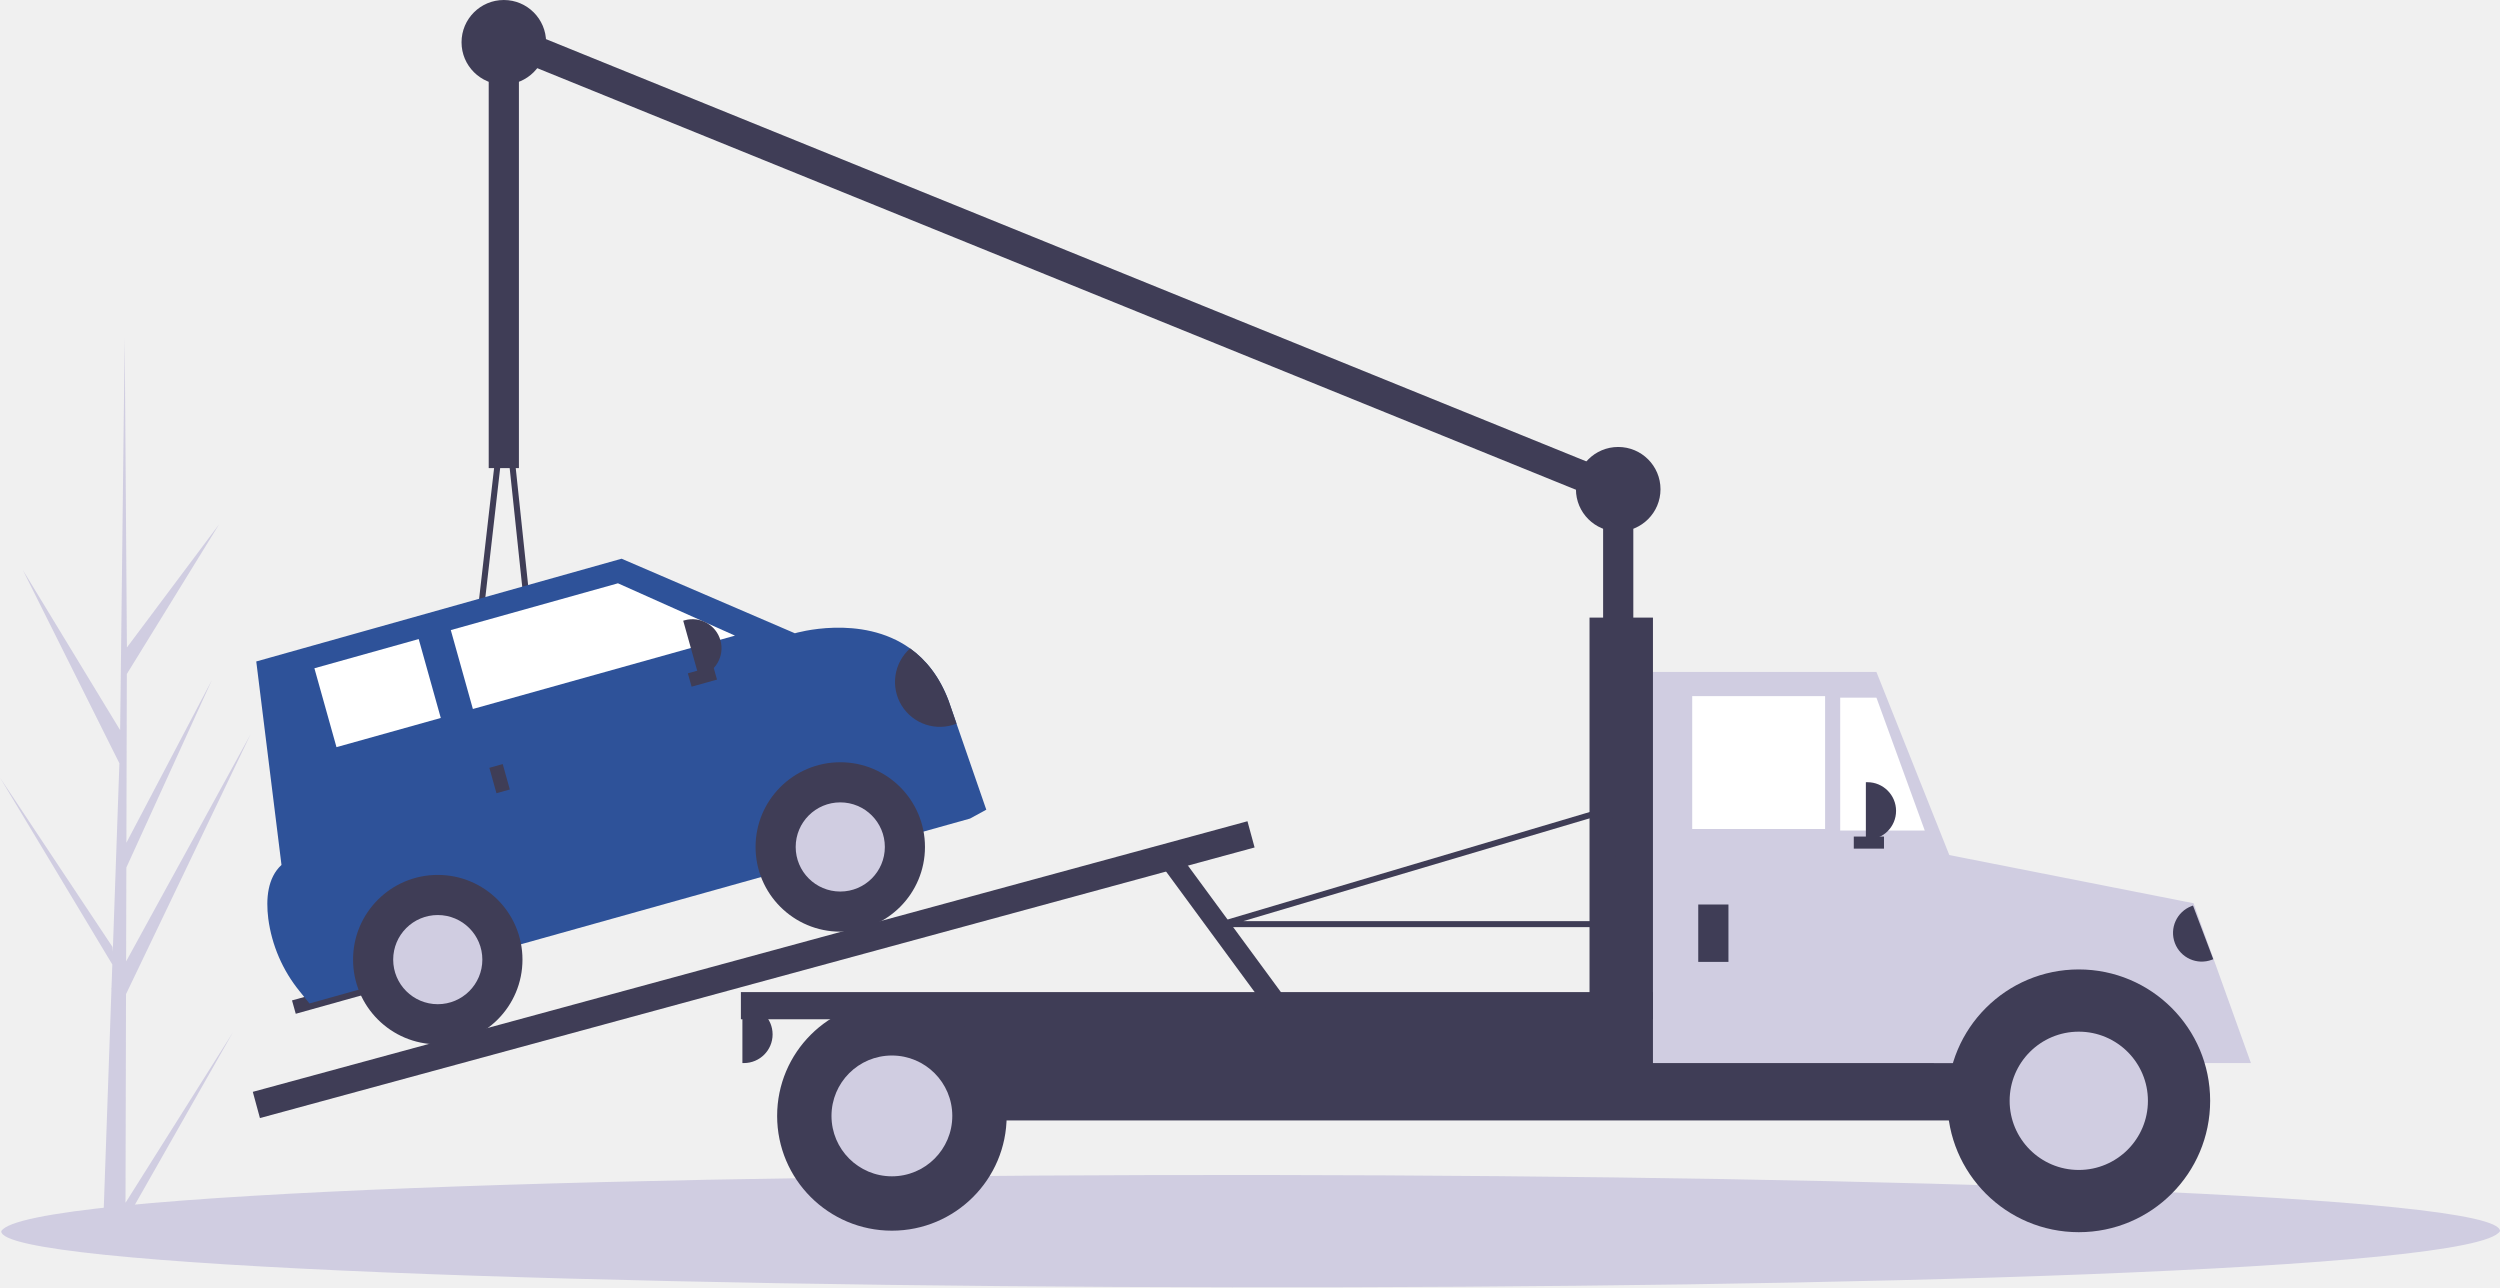
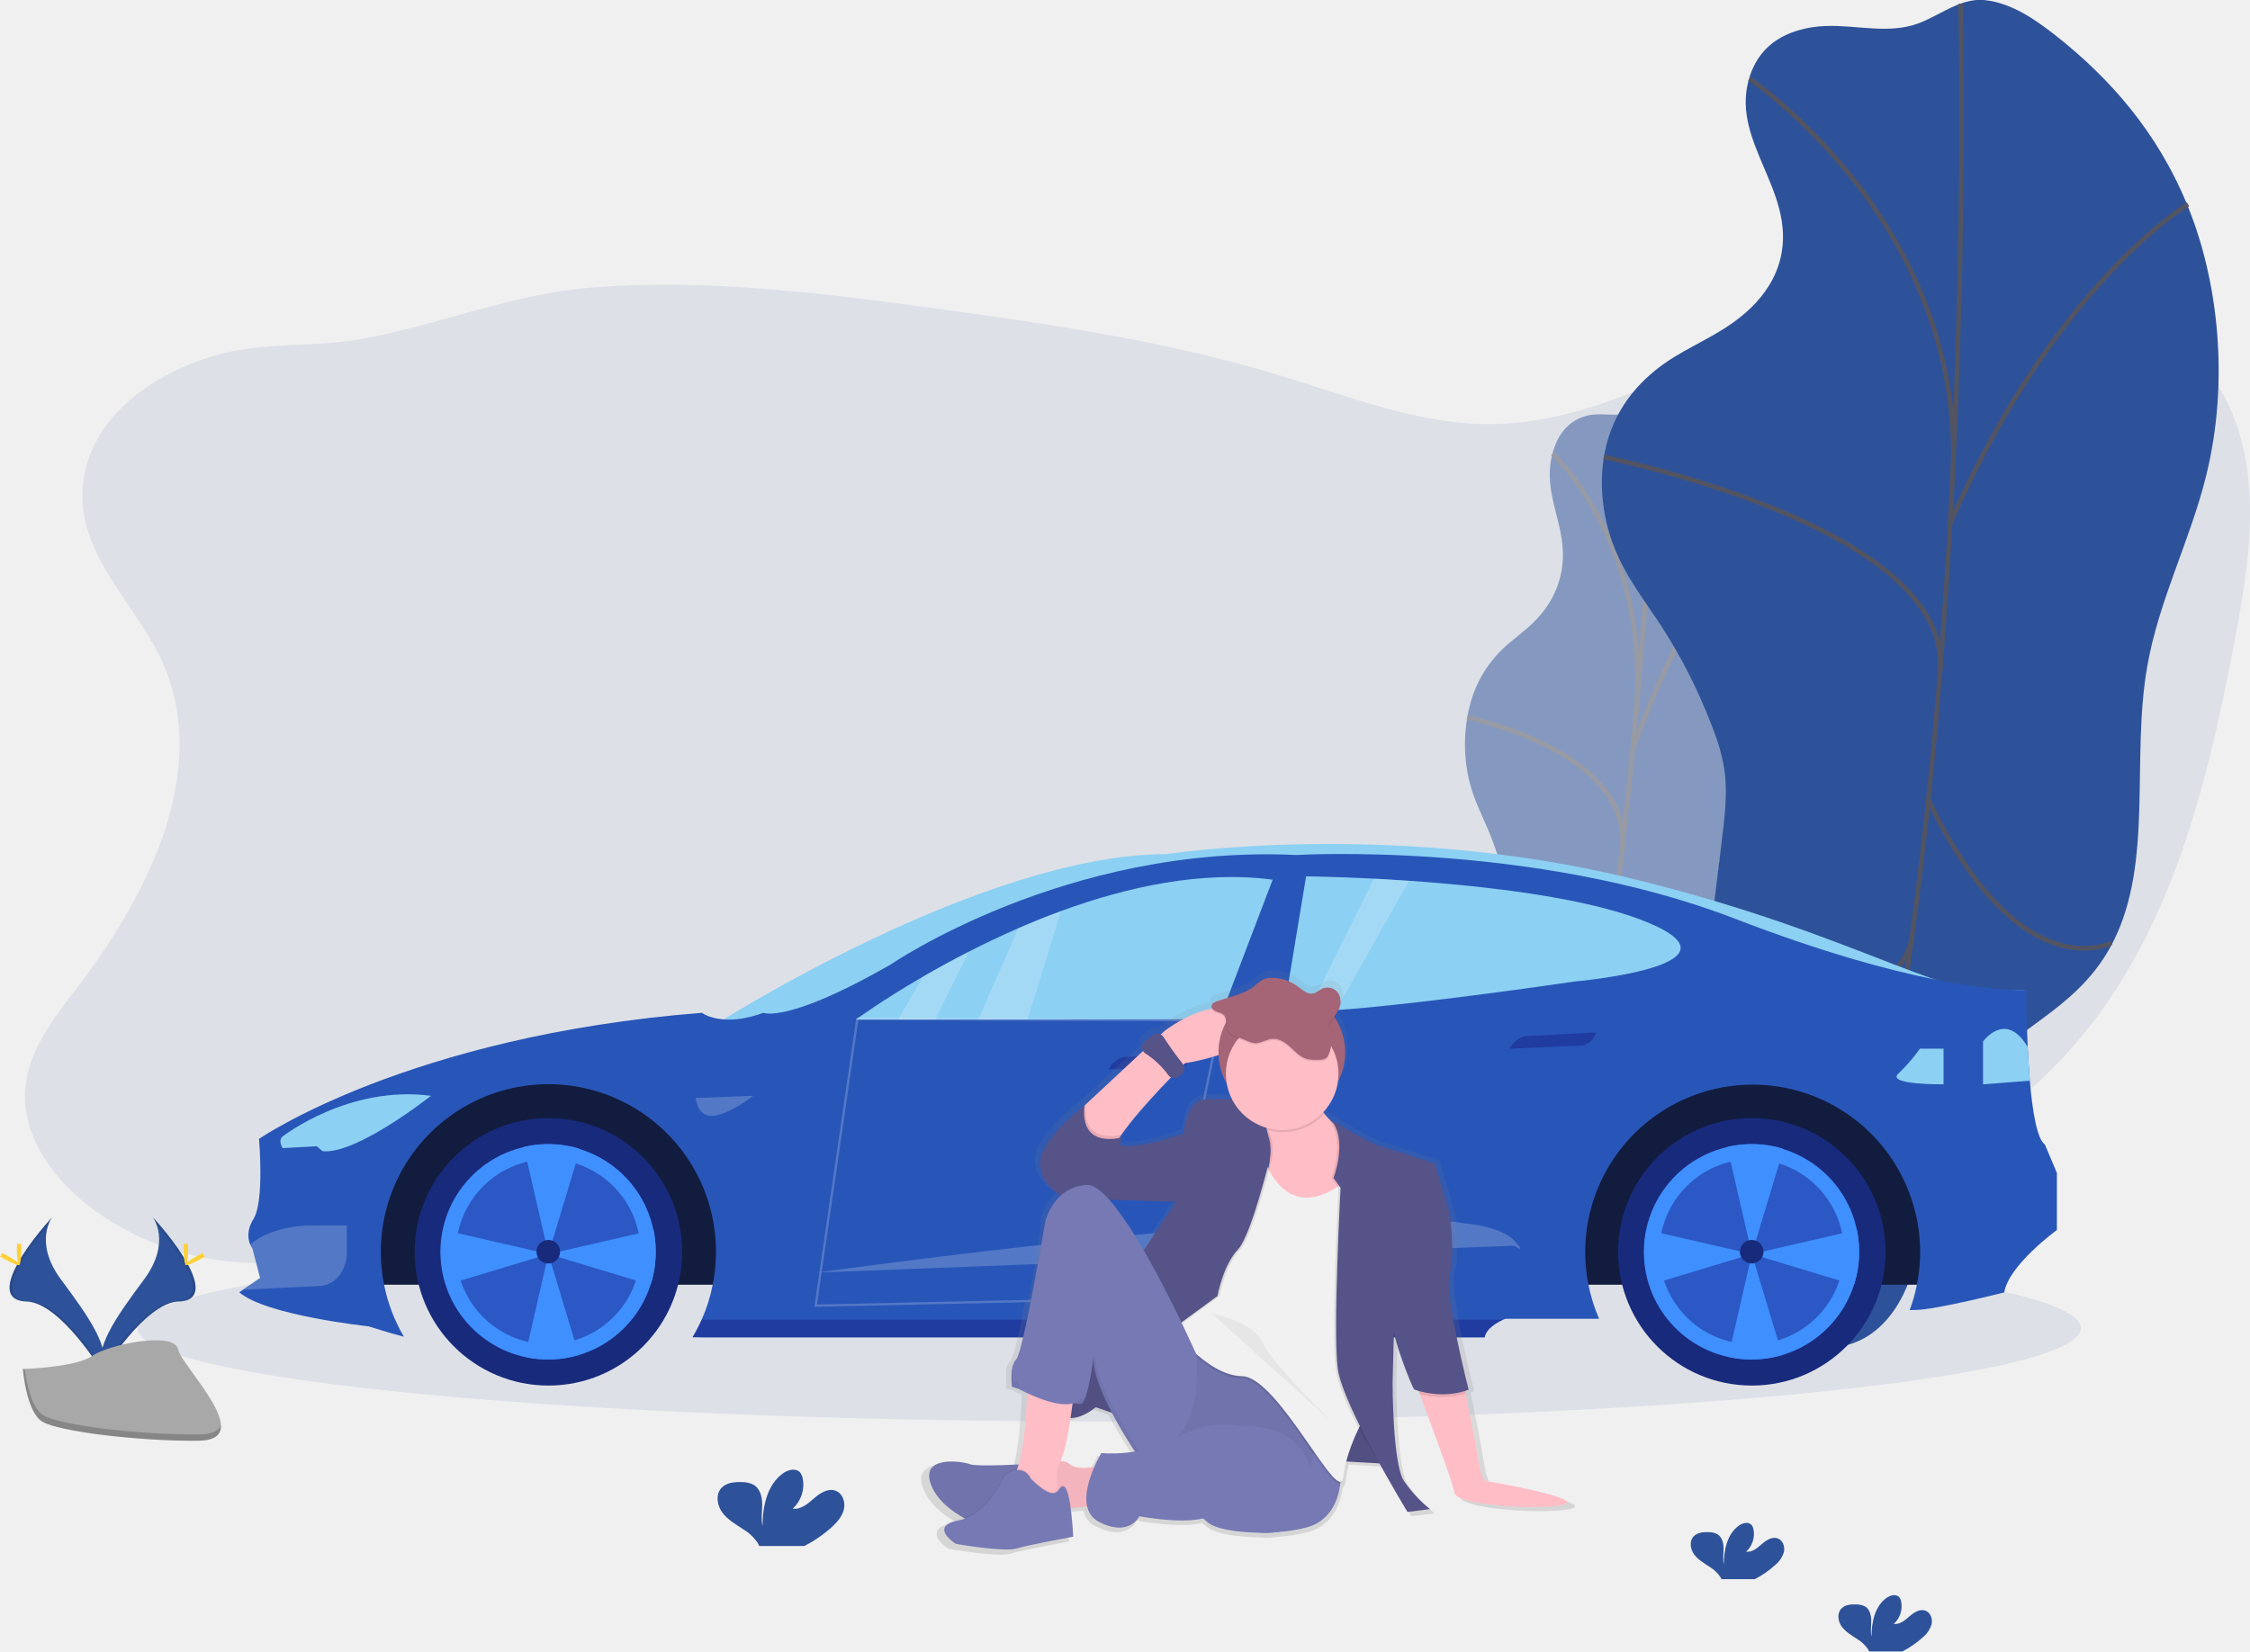
- <svg xmlns="http://www.w3.org/2000/svg" id="bf6b072d-b0c7-410f-9e86-e550d19ff3f5" data-name="Layer 1" width="1002.501" height="516.22" viewBox="0 0 1002.501 516.22">
-   <path d="M149.078,674.202l43.077-68.361-43.097,75.808-.023,7.789q-4.61-.054-9.126-.353l3.514-100.063-.046-.773.079-.148.335-9.455L98.75,503.723l45.087,67.843.135,2.003,2.654-75.601-38.72-77.518,39.023,64.234,1.815-156.701.008-.522.006.513.884,123.548,36.999-49.433L149.609,462.162l-.172,67.668,34.33-65.354-34.349,75.302-.095,37.627,49.868-90.996L149.284,590.532Z" transform="translate(-98.74955 -191.8899)" fill="#d0cde1" />
-   <rect x="642.851" y="193.767" width="12.11" height="85.984" fill="#3f3d56" />
-   <rect x="521.329" y="57.4" width="12.11" height="483.657" transform="translate(-46.96838 483.469) rotate(-67.90849)" fill="#3f3d56" />
-   <path d="M1101.249,685.583C1082.491,716.92,97.76,714.29,99.252,685.581,118.009,654.246,1102.741,656.876,1101.249,685.583Z" transform="translate(-98.74955 -191.8899)" fill="#d0cde1" />
-   <rect x="773.644" y="366.947" width="105.361" height="41.176" fill="#3f3d56" />
-   <rect x="349.778" y="403.278" width="519.539" height="46.02" fill="#3f3d56" />
-   <polygon points="783.938 426.288 659.2 426.288 659.2 269.458 752.451 269.458 783.938 348.555 783.938 426.288" fill="#d0cde1" />
-   <rect x="678.577" y="279.146" width="53.286" height="53.286" fill="#fff" />
-   <polygon points="771.827 333.038 737.918 333.038 737.918 279.752 752.451 279.752 771.827 333.038" fill="#fff" />
-   <rect x="680.999" y="362.708" width="12.11" height="23.01" fill="#3f3d56" />
-   <path d="M748.212,313.661h.606a11.505,11.505,0,0,1,11.505,11.505v0a11.505,11.505,0,0,1-11.505,11.505H748.212a0,0,0,0,1,0,0V313.661a0,0,0,0,1,0,0Z" fill="#3f3d56" />
-   <path d="M297.703,403.278h.606a11.505,11.505,0,0,1,11.505,11.505v0a11.505,11.505,0,0,1-11.505,11.505h-.606a0,0,0,0,1,0,0V403.278A0,0,0,0,1,297.703,403.278Z" fill="#3f3d56" />
-   <path d="M931.129,594.995c18.455,0,35.055,8.94,46.573,23.184h23.668l-23.01-64.096-107.178-21.138,3.028,85.234h10.346C896.075,603.935,912.674,594.995,931.129,594.995Z" transform="translate(-98.74955 -191.8899)" fill="#d0cde1" />
-   <circle cx="833.591" cy="441.426" r="52.681" fill="#3f3d56" />
-   <circle cx="833.591" cy="441.426" r="27.727" fill="#d0cde1" />
-   <circle cx="357.65" cy="447.482" r="46.02" fill="#3f3d56" />
-   <circle cx="357.65" cy="447.482" r="24.221" fill="#d0cde1" />
-   <rect x="637.401" y="247.659" width="25.432" height="183.474" fill="#3f3d56" />
-   <rect x="297.097" y="397.829" width="365.736" height="10.899" fill="#3f3d56" />
-   <rect x="194.303" y="575.272" width="413.358" height="10.899" transform="translate(-237.1354 -66.25763) rotate(-15.21949)" fill="#3f3d56" />
-   <rect x="585.082" y="530.057" width="8.477" height="70.856" transform="translate(-319.1748 266.9006) rotate(-36.31135)" fill="#3f3d56" />
-   <rect x="743.368" y="335.46" width="12.11" height="4.844" fill="#3f3d56" />
-   <path d="M747.656,563.681H589.009a1.211,1.211,0,0,1-.344-2.372l155.014-46.02a1.211,1.211,0,0,1,1.552,1.066l3.633,46.02a1.211,1.211,0,0,1-1.208,1.306ZM597.343,561.259H746.345l-3.412-43.222Z" transform="translate(-98.74955 -191.8899)" fill="#3f3d56" />
-   <path d="M318.049,510.395h-.011l-34.766-.328a1.211,1.211,0,0,1-1.192-1.349l18.064-157.615a1.211,1.211,0,0,1,1.203-1.073h.005a1.212,1.212,0,0,1,1.199,1.084l16.702,157.943a1.211,1.211,0,0,1-1.205,1.338Zm-33.41-2.737,32.063.302L301.298,362.3Z" transform="translate(-98.74955 -191.8899)" fill="#3f3d56" />
-   <path d="M970.488,556.415h.606a11.505,11.505,0,0,1,11.505,11.505v0a11.505,11.505,0,0,1-11.505,11.505h-.606a0,0,0,0,1,0,0V556.415A0,0,0,0,1,970.488,556.415Z" transform="translate(1992.097 561.7655) rotate(159.2826)" fill="#3f3d56" />
-   <rect x="215.948" y="588.226" width="35.08" height="5.568" transform="translate(-249.4105 -107.0804) rotate(-15.63709)" fill="#3f3d56" />
-   <path d="M494.252,516.576l-6.521,3.56L222.839,594.28l-3.933-4.885a58.171,58.171,0,0,1-12.581-29.144c-1-7.985-.269-16.4,5.301-21.523l-10.116-81.59,146.5-41.204,69.485,29.899s26.616-7.953,46.202,6.08c6.2,4.446,11.698,11.095,15.416,20.907l3.203,9.252Z" transform="translate(-98.74955 -191.8899)" fill="#2e5299" />
-   <circle cx="336.948" cy="339.63" r="33.967" fill="#3f3d56" />
-   <circle cx="336.948" cy="339.63" r="17.877" fill="#d0cde1" />
-   <circle cx="175.545" cy="384.807" r="33.967" fill="#3f3d56" />
-   <circle cx="175.545" cy="384.807" r="17.877" fill="#d0cde1" />
-   <polygon points="294.724 254.884 189.624 284.302 180.769 252.665 247.797 233.903 294.724 254.884" fill="#fff" />
-   <rect x="228.448" y="453.402" width="43.433" height="32.853" transform="translate(-216.1297 -107.0706) rotate(-15.63709)" fill="#fff" />
-   <rect x="296.301" y="498.839" width="5.568" height="10.58" transform="translate(-223.5644 -92.61487) rotate(-15.63709)" fill="#3f3d56" />
-   <rect x="377.636" y="457.859" width="5.568" height="10.58" transform="translate(625.1378 -219.9204) rotate(74.36291)" fill="#3f3d56" />
-   <path d="M375.626,438.706h.613A11.638,11.638,0,0,1,387.877,450.344v0a11.638,11.638,0,0,1-11.638,11.638h-.613a0,0,0,0,1,0,0V438.706A0,0,0,0,1,375.626,438.706Z" transform="translate(-206.0075 -72.32334) rotate(-15.63709)" fill="#3f3d56" />
-   <path d="M482.316,482.071a17.988,17.988,0,0,1-18.619-30.159c6.2,4.446,11.698,11.095,15.416,20.907Z" transform="translate(-98.74955 -191.8899)" fill="#3f3d56" />
-   <rect x="195.975" y="10.899" width="12.11" height="176.813" fill="#3f3d56" />
-   <circle cx="202.03" cy="16.955" r="16.955" fill="#3f3d56" />
-   <circle cx="648.906" cy="196.189" r="16.955" fill="#3f3d56" />
+ <svg xmlns="http://www.w3.org/2000/svg" id="3749cc32-969d-4bed-b310-fe7588ba7e4f" data-name="Layer 1" width="990.32" height="727.03" viewBox="0 0 990.32 727.03">
+   <defs>
+     <linearGradient id="acc8b6a5-9f39-4130-a42e-d6ce30e2b206" x1="654.16" y1="770.88" x2="654.16" y2="513.71" gradientUnits="userSpaceOnUse">
+       <stop offset="0" stop-color="gray" stop-opacity="0.25" />
+       <stop offset="0.54" stop-color="gray" stop-opacity="0.12" />
+       <stop offset="1" stop-color="gray" stop-opacity="0.1" />
+     </linearGradient>
+   </defs>
+   <path d="M176.46,378.23c20.84,47.07-5.75,101.29-37,142.16-10.48,13.68-22,28-23.47,45.22-1.75,21,12.47,40.31,29.35,52.93,30.77,23,72.81,30.11,109.43,18.51,31.65-10,58.26-32.67,90.18-41.81,53.42-15.29,110,10.06,155.71,41.63,32.35,22.34,67,49.5,106,44.73,27.46-3.36,50.76-22.63,66.56-45.33,7.63-11,14.27-23.23,25.39-30.63,6.61-4.4,14.37-6.73,22.14-8.39,70.9-15.15,146.13,21.83,216.09,2.81,47.25-12.85,84.93-50.2,108.35-93.19s34.36-91.55,43.47-139.66c6.47-34.19,11.84-71.08-3-102.54-15.74-33.28-52.17-53.45-88.78-57.22s-73.34,6.68-107.07,21.42c-42.15,18.43-83.46,44.23-129.47,44.32-31.33.06-61.2-12-91.16-21.13C619,236.73,567,229.11,515.07,222.08c-49.69-6.73-99.86-13-149.85-9-35.37,2.81-66.6,16.33-100.92,22.58-22.37,4.08-44.85,1-66.8,7.91-27,8.45-54.84,28.06-56.33,58.91C139.76,331.81,165.4,353.24,176.46,378.23Z" transform="translate(-104.84 -86.48)" fill="#2e5299" opacity="0.1" />
+   <g opacity="0.5">
+     <path d="M802.73,269.64c-5,1.44-11.21,5.16-14.25,15.37-6,20,7.88,33.68,3.33,54.45a40.61,40.61,0,0,1-7,15.27c-5.57,7.55-11.63,11.13-17.49,16.42a52.18,52.18,0,0,0-15.37,25.24,69.86,69.86,0,0,0-.69,32.81c2.09,9.06,5.65,15.65,8.75,23a169.86,169.86,0,0,1,9,29,70.52,70.52,0,0,1,2,14.71c.1,6.23-.87,13-1.82,19.68l-8.47,59.11c-1.13,7.87-2.27,15.87-2.31,23.36-.06,8.65,1.33,16.08,2.71,23.33,3,15.64,6.17,31.87,13,40.12s18.41,5.39,25.54-11.45c6.78-16,6.92-37.4,12.9-54.52,9.42-27,28.16-30.6,38.55-56.33,10-24.68,6.92-55,12-83.12,3.62-20.17,11.33-38.57,15.9-58.5,6.57-28.71,5.92-58.51.67-80.57s-14.67-37.21-25.07-48.7c-4.41-4.87-9.12-9.2-14.66-9.63-5.89-.45-11,7-16.85,9.19C816.32,270.41,809.56,267.7,802.73,269.64Z" transform="translate(-104.84 -86.48)" fill="#2e5299" />
+     <path d="M834.62,260.09s-10,255.28-51.93,405.82" transform="translate(-104.84 -86.48)" fill="none" stroke="#535461" stroke-miterlimit="10" stroke-width="2" />
+     <path d="M788.22,286.26S833,327.07,824.55,404.83" transform="translate(-104.84 -86.48)" fill="none" stroke="#535461" stroke-miterlimit="10" stroke-width="2" />
+     <path d="M750.6,402.38s73.6,14.8,68.14,58.82" transform="translate(-104.84 -86.48)" fill="none" stroke="#535461" stroke-miterlimit="10" stroke-width="2" />
+     <path d="M879.77,316.41S850,342.48,823.46,416.32" transform="translate(-104.84 -86.48)" fill="none" stroke="#535461" stroke-miterlimit="10" stroke-width="2" />
+     <path d="M850.66,539.58s-20.32,16-36.63-39.81" transform="translate(-104.84 -86.48)" fill="none" stroke="#535461" stroke-miterlimit="10" stroke-width="2" />
+     <path d="M763,572.13s41.44-5.41,45.26-31.37" transform="translate(-104.84 -86.48)" fill="none" stroke="#535461" stroke-miterlimit="10" stroke-width="2" />
+   </g>
+   <path d="M902.9,98.42c-10.26,1.52-22.6,6.27-27.67,20.94-9.95,28.76,20.31,50.53,13.34,80.58-2.09,9-7.24,16.32-12.67,21.66-10.64,10.46-22.75,15-34.25,22.1s-23.44,18.24-28.83,35.35c-5.19,16.46-2.94,34.65,2.45,48.24s13.55,23.72,20.84,34.9a236.44,236.44,0,0,1,22.15,43.71c2.61,6.73,5,13.83,5.85,21.89.94,9.19-.25,19.08-1.43,28.76l-10.52,86c-1.4,11.45-2.81,23.1-2,34.13.91,12.73,4.67,23.83,8.38,34.67,8,23.38,16.56,47.67,31.63,60.62s38.75,10.12,51.49-13.84c12.13-22.81,9.9-54.26,20.24-78.76,16.3-38.61,54.65-41.73,73.1-78.38,17.71-35.16,7.8-80.14,14.91-121,5.1-29.28,18.89-55.45,26-84.26,10.2-41.51,5.33-85.46-8.17-118.57s-34.78-56.54-57.66-74.69c-9.7-7.69-20-14.64-31.48-15.92-12.24-1.36-22,8.94-33.79,11.53C931.11,101.15,916.81,96.36,902.9,98.42Z" transform="translate(-104.84 -86.48)" fill="#2e5299" />
+   <path d="M967.76,88.12s9.65,374.76-59.36,591.47" transform="translate(-104.84 -86.48)" fill="none" stroke="#535461" stroke-miterlimit="10" stroke-width="2" />
+   <path d="M874.83,121.16s97.62,65.42,89.26,178.92" transform="translate(-104.84 -86.48)" fill="none" stroke="#535461" stroke-miterlimit="10" stroke-width="2" />
+   <path d="M810.75,287.71s154.08,30.52,148,94.69" transform="translate(-104.84 -86.48)" fill="none" stroke="#535461" stroke-miterlimit="10" stroke-width="2" />
+   <path d="M1067.88,176.42s-58.56,34.86-104.69,140.45" transform="translate(-104.84 -86.48)" fill="none" stroke="#535461" stroke-miterlimit="10" stroke-width="2" />
+   <path d="M1034.1,501.61s-40.16,21.14-80.53-63" transform="translate(-104.84 -86.48)" fill="none" stroke="#535461" stroke-miterlimit="10" stroke-width="2" />
+   <path d="M856.47,539.16s85.13-3.06,90-40.82" transform="translate(-104.84 -86.48)" fill="none" stroke="#535461" stroke-miterlimit="10" stroke-width="2" />
+   <ellipse cx="488.21" cy="584.71" rx="427.67" ry="41.08" fill="#2e5299" opacity="0.1" />
+   <path d="M172.09,622.29s8.38,11-3.87,27.5S145.87,680.31,150,690.62c0,0,18.48-30.73,33.52-31.16S188.64,640.77,172.09,622.29Z" transform="translate(-104.84 -86.48)" fill="#2e5299" />
+   <path d="M172.09,622.29a13.57,13.57,0,0,1,1.71,3.44c14.68,17.24,22.49,33.33,8.39,33.74-13.14.38-28.9,23.87-32.68,29.81a12.74,12.74,0,0,0,.45,1.35s18.48-30.73,33.52-31.16S188.64,640.77,172.09,622.29Z" transform="translate(-104.84 -86.48)" opacity="0.1" />
+   <path d="M187.67,636.26c0,3.86-.43,7-1,7s-1-3.13-1-7,.54-2,1.07-2S187.67,632.4,187.67,636.26Z" transform="translate(-104.84 -86.48)" fill="#ffd037" />
+   <path d="M193,640.86c-3.39,1.85-6.34,3-6.59,2.49s2.28-2.35,5.67-4.19,2.05-.5,2.31,0S196.4,639,193,640.86Z" transform="translate(-104.84 -86.48)" fill="#ffd037" />
+   <path d="M127.82,622.29s-8.38,11,3.87,27.5S154,680.31,150,690.62c0,0-18.48-30.73-33.52-31.16S111.28,640.77,127.82,622.29Z" transform="translate(-104.84 -86.48)" fill="#2e5299" />
+   <path d="M127.82,622.29a13.57,13.57,0,0,0-1.71,3.44c-14.68,17.24-22.49,33.33-8.39,33.74,13.14.38,28.9,23.87,32.68,29.81a12.74,12.74,0,0,1-.45,1.35s-18.48-30.73-33.52-31.16S111.28,640.77,127.82,622.29Z" transform="translate(-104.84 -86.48)" opacity="0.1" />
+   <path d="M112.25,636.26c0,3.86.43,7,1,7s1-3.13,1-7-.54-2-1.07-2S112.25,632.4,112.25,636.26Z" transform="translate(-104.84 -86.48)" fill="#ffd037" />
+   <path d="M106.9,640.86c3.39,1.85,6.34,3,6.59,2.49s-2.28-2.35-5.67-4.19-2.05-.5-2.31,0S103.51,639,106.9,640.86Z" transform="translate(-104.84 -86.48)" fill="#ffd037" />
+   <path d="M114.91,689.19s23.43-.72,30.49-5.75,36-11,37.79-3,35.21,40.11,8.76,40.32-61.46-4.12-68.51-8.41S114.91,689.19,114.91,689.19Z" transform="translate(-104.84 -86.48)" fill="#a8a8a8" />
+   <path d="M192.43,718c-26.45.21-61.46-4.12-68.51-8.41-5.37-3.27-7.51-15-8.22-20.41l-.78,0s1.48,18.9,8.53,23.19S165.51,721,192,720.79c7.64-.06,10.27-2.78,10.13-6.8C201,716.42,198.11,717.94,192.43,718Z" transform="translate(-104.84 -86.48)" opacity="0.2" />
+   <path d="M419.87,537.43s117.25-74.91,198.31-74.91c0,0,97.59-15.2,203.74,10.49s145.36,59,174.79,49.22l-123.64,3.62Z" transform="translate(-104.84 -86.48)" fill="#8cd0f3" />
+   <path d="M419.87,537.43s117.25-74.91,198.31-74.91c0,0,97.59-15.2,203.74,10.49s145.36,59,174.79,49.22l-123.64,3.62Z" transform="translate(-104.84 -86.48)" fill="#8cd0f3" opacity="0.1" />
+   <polygon points="867.68 565.6 152.6 565.6 172.26 486.83 293.86 454.5 867.68 469.58 867.68 565.6" fill="#121c3f" />
+   <path d="M1010.16,602.86V628S988.93,643.4,987,655.46c0,0-30.4,7.72-39.08,7.72-.79,0-1.65,0-2.55.09a72.18,72.18,0,0,0,3.17-11.19,73.7,73.7,0,1,0-144.56,0,73.57,73.57,0,0,0,4.69,15H767.45s-.38.13-1,.4c-2.21,1-7.42,3.64-8.17,7.79H416.67l-7-.06a72.26,72.26,0,0,0,4-7.74,71.41,71.41,0,0,0,4.86-15.37A73.76,73.76,0,1,0,272.46,637.6a74.4,74.4,0,0,0,1.42,14.47,73.53,73.53,0,0,0,8.74,22.9c-4.88-1.19-15.53-4.57-15.53-4.57s-45.35-4.82-56.93-15l1.75-1.21,7.42-5.07-3.38-13a8,8,0,0,1-1-1.78c-.9-2.17-1.69-6.2,1.49-11.26,4.82-7.72,2.41-35.22,2.41-35.22s65.62-45.35,194.93-55.49c0,0,3.09,2.4,9.47,2.9,4.32.35,10.15-.18,17.56-2.9,0,0,10.61,4.82,56-21.23,0,0,77.21-53.08,178.54-48.24,0,0,104.22-6.28,193,28,38.26,14.76,67.37,22.63,88.12,26.79,19.16,3.85,31.19,4.56,36.7,4.62h.12c1.8,0,2.87,0,3.25,0h.16s0,11.49.61,25.06v.07c.22,4.72.52,9.69.94,14.52l0,.3c1.16,13.45,3.16,25.67,6.63,28.09Z" transform="translate(-104.84 -86.48)" fill="#2856b8" />
+   <path d="M229.28,586.76s29.07-22.68,65.26-17.85c0,0-32.93,26.06-47.77,24.37l-2.53-2.17-15,.84S227,588.45,229.28,586.76Z" transform="translate(-104.84 -86.48)" fill="#8cd0f3" />
+   <path d="M257.5,626v13.39s-1,12.79-12.55,13.27l-33,1.63,7.41-5.07-3.38-13a7.73,7.73,0,0,1-1-1.77c3-2.76,10.07-7.42,24.45-8.42Z" transform="translate(-104.84 -86.48)" fill="#fff" opacity="0.2" />
+   <path d="M411.06,569.88l25.33-1s-10.25,8.08-17.49,8.81S411.06,569.88,411.06,569.88Z" transform="translate(-104.84 -86.48)" fill="#fff" opacity="0.2" />
+   <path d="M464.38,646.72S693.45,614.87,748.82,625c0,0,16.28,1.09,22.44,7.6s0,2.29,0,2.29Z" transform="translate(-104.84 -86.48)" fill="#fff" opacity="0.2" />
+   <path d="M592.61,557.33s2.9-5.43,7.6-5.55l30.52-1.57s-.48,4.22-5.91,5.79Z" transform="translate(-104.84 -86.48)" fill="#18218a" opacity="0.5" />
+   <path d="M769.21,548.16s2.9-5.43,7.6-5.55L807.33,541s-.48,4.22-5.91,5.79Z" transform="translate(-104.84 -86.48)" fill="#18218a" opacity="0.5" />
+   <path d="M665,473.76l-23.42,61.42-84.44.09-21.74,0-18.91,0-16.35,0-18.52,0s11.28-8.28,29.45-18.83c6-3.5,12.81-7.24,20.2-11,6.8-3.48,14.12-7,21.81-10.34,6-2.64,12.32-5.18,18.78-7.55C601.15,476.84,634.07,469.65,665,473.76Z" transform="translate(-104.84 -86.48)" fill="#8cd0f3" />
+   <path d="M797.68,518.61s-35.28,5.23-68.95,9.1c-12.87,1.48-25.5,2.76-35.84,3.47l-1.44.1c-4,.26-7.71.43-10.86.49-5,.09-8.74-.13-10.61-.73l9.73-58.75s12,.13,29.75,1l3.88.21c3.69.21,7.58.45,11.64.73,5.8.4,11.91.88,18.21,1.46,30.42,2.79,64.88,7.8,86.7,16.82C876.32,511.73,797.68,518.61,797.68,518.61Z" transform="translate(-104.84 -86.48)" fill="#8cd0f3" />
+   <path d="M960.28,548.16v15.68s-25.33.36-19.9-4.7a77.61,77.61,0,0,0,9.53-11Z" transform="translate(-104.84 -86.48)" fill="#8cd0f3" />
+   <path d="M998.23,562.24l-20.57,1.61V545s9.53-13.39,19.06,1.45l.55.87Z" transform="translate(-104.84 -86.48)" fill="#8cd0f3" />
+   <circle cx="241.39" cy="551.12" r="58.87" fill="#182a7c" />
+   <path d="M393.45,637.55a47.38,47.38,0,1,1-1-9.6A47.48,47.48,0,0,1,393.45,637.55Z" transform="translate(-104.84 -86.48)" fill="#3f8ffe" />
+   <ellipse cx="241.32" cy="551.06" rx="40.59" ry="40.69" fill="#18218a" opacity="0.5" />
+   <path d="M359.74,592.12v1.72l-13.51,44.73-10.84-47.19a47.49,47.49,0,0,1,24.35.74Z" transform="translate(-104.84 -86.48)" fill="#3f8ffe" />
+   <path d="M359.64,683a47.5,47.5,0,0,1-23.81.82l10.39-45.25Z" transform="translate(-104.84 -86.48)" fill="#3f8ffe" />
+   <path d="M393.45,637.55a47.48,47.48,0,0,1-2.26,14.54H391l-44.73-13.51,46.26-10.62A47.74,47.74,0,0,1,393.45,637.55Z" transform="translate(-104.84 -86.48)" fill="#3f8ffe" />
+   <path d="M346.23,638.57l-44.73,13.51h-.35a47.88,47.88,0,0,1-1.29-24.16Z" transform="translate(-104.84 -86.48)" fill="#3f8ffe" />
+   <circle cx="241.32" cy="551.06" r="5.19" fill="#182a7c" />
+   <circle cx="771.06" cy="551.12" r="58.87" fill="#182a7c" />
+   <path d="M923.13,637.55a47.38,47.38,0,1,1-1-9.6A47.48,47.48,0,0,1,923.13,637.55Z" transform="translate(-104.84 -86.48)" fill="#3f8ffe" />
+   <ellipse cx="771" cy="551.06" rx="40.59" ry="40.69" fill="#18218a" opacity="0.5" />
+   <path d="M889.41,592.12v1.72L875.9,638.57l-10.84-47.19a47.49,47.49,0,0,1,24.35.74Z" transform="translate(-104.84 -86.48)" fill="#3f8ffe" />
+   <path d="M889.32,683a47.5,47.5,0,0,1-23.81.82l10.39-45.25Z" transform="translate(-104.84 -86.48)" fill="#3f8ffe" />
+   <path d="M923.13,637.55a47.48,47.48,0,0,1-2.26,14.54h-.23L875.9,638.57l46.26-10.62A47.74,47.74,0,0,1,923.13,637.55Z" transform="translate(-104.84 -86.48)" fill="#3f8ffe" />
+   <path d="M875.9,638.57l-44.73,13.51h-.35a47.88,47.88,0,0,1-1.29-24.16Z" transform="translate(-104.84 -86.48)" fill="#3f8ffe" />
+   <circle cx="771" cy="551.06" r="5.19" fill="#182a7c" />
+   <path d="M531.28,505.5l-14.79,29.81-16.35,0,10.93-18.81C517.1,513,523.89,509.27,531.28,505.5Z" transform="translate(-104.84 -86.48)" fill="#fff" opacity="0.2" />
+   <path d="M571.86,487.61l-14.73,47.67-21.74,0,17.7-40.14C559.13,492.52,565.41,490,571.86,487.61Z" transform="translate(-104.84 -86.48)" fill="#fff" opacity="0.2" />
+   <path d="M725,474.28l-32.09,56.91-1.44.1c-4,.26-7.71.43-10.86.49l28.87-58.43,3.88.21C717,473.76,720.92,474,725,474.28Z" transform="translate(-104.84 -86.48)" fill="#fff" opacity="0.2" />
+   <polygon points="377.34 448.63 359.02 574.82 512.03 571.47 537.15 449.18 377.34 448.63" fill="none" stroke="#fff" stroke-miterlimit="10" opacity="0.2" />
+   <path d="M766.46,667.44c-2.21,1-7.42,3.64-8.17,7.79H416.67l-7-.06a72.26,72.26,0,0,0,4-7.74Z" transform="translate(-104.84 -86.48)" fill="#18218a" opacity="0.5" />
+   <path d="M471.11,758.63c2.33-2.17,4.52-4.73,5.2-7.84s-.65-6.85-3.63-8c-3.33-1.28-6.9,1-9.6,3.37s-5.8,5-9.33,4.5a14.21,14.21,0,0,0,4.39-13.3,5.56,5.56,0,0,0-1.22-2.7c-1.85-2-5.21-1.13-7.42.43-7,5-9,14.53-9.05,23.15-.71-3.11-.11-6.35-.13-9.54s-.89-6.72-3.58-8.44a10.79,10.79,0,0,0-5.46-1.28c-3.17-.12-6.7.2-8.86,2.52-2.69,2.88-2,7.71.35,10.88s5.9,5.16,9.17,7.35a20.34,20.34,0,0,1,6.55,6.25,6.19,6.19,0,0,1,.49,1.12h19.86A55.36,55.36,0,0,0,471.11,758.63Z" transform="translate(-104.84 -86.48)" fill="#2e5299" />
+   <path d="M886.2,775.45a11.67,11.67,0,0,0,3.83-5.78c.5-2.3-.48-5.05-2.68-5.89-2.46-.94-5.09.76-7.08,2.49s-4.28,3.69-6.89,3.32a10.48,10.48,0,0,0,3.24-9.81,4.1,4.1,0,0,0-.9-2c-1.37-1.46-3.84-.83-5.48.32-5.2,3.66-6.65,10.72-6.68,17.08-.52-2.29-.08-4.68-.1-7s-.66-5-2.64-6.22a8,8,0,0,0-4-.95c-2.34-.09-4.94.15-6.54,1.86-2,2.12-1.47,5.69.26,8s4.35,3.8,6.77,5.42a15,15,0,0,1,4.84,4.61,4.57,4.57,0,0,1,.36.82h14.65A40.83,40.83,0,0,0,886.2,775.45Z" transform="translate(-104.84 -86.48)" fill="#2e5299" />
+   <path d="M951.2,807.26a11.67,11.67,0,0,0,3.83-5.78c.5-2.3-.48-5.05-2.68-5.89-2.46-.94-5.09.76-7.08,2.49s-4.28,3.69-6.89,3.32a10.48,10.48,0,0,0,3.24-9.81,4.1,4.1,0,0,0-.9-2c-1.37-1.46-3.84-.83-5.48.32-5.2,3.66-6.65,10.72-6.68,17.08-.52-2.29-.08-4.68-.1-7s-.66-5-2.64-6.22a8,8,0,0,0-4-.95c-2.34-.09-4.94.15-6.54,1.86-2,2.12-1.47,5.69.26,8s4.35,3.8,6.77,5.42a15,15,0,0,1,4.84,4.61,4.57,4.57,0,0,1,.36.82h14.65A40.83,40.83,0,0,0,951.2,807.26Z" transform="translate(-104.84 -86.48)" fill="#2e5299" />
+   <path d="M763.27,740.41s-3.49,1.9-5.08-8.86c-1-7-3.91-21.43-5.82-30.8l-.24-1.19a16.27,16.27,0,0,0,1.61-.6s-11.12-43-8.58-52.52,0-26.58,0-26.58l-6.67-22.46s-16.52-5.7-22.87-7.28-24.14-12.66-24.14-12.66a13.72,13.72,0,0,1,.86,1.11l-.71-.43a26.51,26.51,0,0,1-3.5-4,25.18,25.18,0,0,0,6.58-13.68,28.4,28.4,0,0,0-1.42-28.89,14.17,14.17,0,0,0,2.43-4.54,7.42,7.42,0,0,0,.27-2.32,6.17,6.17,0,0,0-3.48-6.13,6.07,6.07,0,0,0-4.78.05c-1.41.64-2.52,1.84-4.06,2.16-2.57.53-4.77-1.53-6.79-3.06a20.43,20.43,0,0,0-10.79-4,10.48,10.48,0,0,0-5,.66,20.11,20.11,0,0,0-4.14,3.11c-4.58,3.69-11,4.72-16.75,6.73-1.1.38-2.32,1-2.52,2a1.46,1.46,0,0,0,0,.6v0a1.48,1.48,0,0,0,.06.76c-10.72,1.8-21.21,9.94-21.21,9.94l-1.76,1.63a3.36,3.36,0,0,0-3.67.31l-3.54,2.78a3.33,3.33,0,0,0-.8,4.34l-25.89,24-.56.52v-.09s-20,15.19-20,25.94c0,7.77,6,12.56,9.27,14.63a24.8,24.8,0,0,0-6.46,10h0l0,.1,0,.14,0,.11,0,.12,0,.1,0,.11,0,.1,0,.1,0,.09,0,.09,0,.08,0,.09,0,.07,0,.11,0,.1,0,.06,0,.06v.44l0,.12,0,.24h0l0,.17,0,.17-.08.44,0,.18-.05.3,0,.12,0,.29,0,.21-.07.4h0l-.09.5,0,.1-.07.42,0,.2-.08.46,0,.12-.09.52,0,.23-.23,1.31v0l-.12.71,0,.12-.13.73,0,.1-.13.74v.06l-.14.78,0,.17-.14.77,0,.17-.13.76,0,.09-.15.86,0,.16-.34,1.92h0l-.17,1,0,.15-.17,1v.07l-.37,2,0,.17-.18,1,0,.14-.39,2.11,0,.09-.2,1.07,0,.09-.4,2.18,0,.14-.2,1.08,0,.08-.42,2.23,0,.12-.21,1.1,0,.08-.43,2.26,0,.09-.21,1.1,0,.09L555.9,660l0,.1-.22,1.09v.06l-.45,2.22v.06l-.22,1.08v.06l-.44,2.12,0,.09-.21,1,0,.09-.43,2,0,.07-.21,1,0,.1-.42,1.89v.05l-.2.89,0,.09q-.21.9-.41,1.74v0l-.2.82,0,.07q-.2.82-.39,1.57v0l-.19.72,0,.08-.18.69c-.8,3-1.5,5-2,5.47a5.62,5.62,0,0,0-1.17,1.84h0l-.08.2-.08.22-.07.22L548,688l-.07.23-.06.21-.06.24,0,.22-.05.24,0,.22q0,.24-.08.48l0,.2,0,.27,0,.21,0,.27,0,.21,0,.27,0,.21,0,.27v.2c0,.33,0,.65,0,1,0,.06,0,.12,0,.19s0,.17,0,.26,0,.13,0,.19,0,.17,0,.25,0,.12,0,.19,0,.16,0,.24v.18c0,.08,0,.16,0,.24v.16q0,.22,0,.43v1.58l0,.22v.63l3,.91s1.51.83,3.84,1.91c-.33,10.09-1.26,23.75-3.79,32.11-5.64.29-19.57.88-22.09-.13-3.18-1.27-23.51-4.43-17.15,10.12,2.66,6.1,8.45,10.7,14.27,14a17.78,17.78,0,0,1-2.2.57c-5.18,1-6.62,2.73-6.42,4.51-.37,3,4.73,6.35,5.15,6.56.64.32,22.23,3.8,27.32,2.21s25.73-5.38,25.73-5.38,0-.23,0-.63h0s-.28-6.22-1.06-12.12c2.34-.34,4.89-.65,7.37-.84a10.06,10.06,0,0,0,5.44,6.95c13.66,7,18.11-2.53,18.11-2.53s18.47,3.55,28.79,1c1.08,1,2,1.71,2.65,2.19,3.35,2.41,12.37,4.06,22.46,4.18a31.83,31.83,0,0,0,8.06-.23A74.68,74.68,0,0,0,680.36,761c12.15-3.15,14.82-14.45,15.4-19.58.48-.14.82-.64,1-1.58a4.55,4.55,0,0,0,.42-1.63,48.1,48.1,0,0,1,1.3-6.88l15,.84C720.18,744.33,726.1,754,726.1,754l10.16-1.27a58.69,58.69,0,0,1-11.75-12.66c-5.08-7.59-5.08-44-5.08-44L720,673.9l0,.23,0-1.07c.94,6.57,8.39,25.63,9.23,25.91.61.2,1.21.38,1.8.55l.54,1.42c4.24,11.24,15,40,15.76,44.54,1,5.7,40.66,7.91,49.55,5.06S763.27,740.41,763.27,740.41ZM621.6,614.49l-14.54,21.84c-5.22-9-10.66-17.28-15.58-22.76C604.38,614,619.25,614.46,621.6,614.49Zm-2.21-56a3.37,3.37,0,0,0,3.51-.39l1.24-1a3.33,3.33,0,0,0,.85-4.28l.74-.73a110.58,110.58,0,0,0,15.12-3.67,28.23,28.23,0,0,0,3.7,12.84,25.06,25.06,0,0,0,2.44,7.2c-2.28-.19-4.76-.32-7.13-.3a37.24,37.24,0,0,0-6.19.39c-7.62,1.27-8.58,15.19-8.58,15.19s-15.31,5.38-24.51,5.57a11.52,11.52,0,0,1-3.44-.51l-.93-.06,1.25-3.42s-.54.17-1.43.35q.43-.65.9-1.32C602.75,576,612.83,565.24,619.39,558.51ZM587.93,727.44a59,59,0,0,0-3.15,6.2c-3.61.7-8.53,1.09-11.14-1.14a6.5,6.5,0,0,0-4.18-1.47l.06-.12c1.8-3.45,3.33-11.18,4.53-19.18,5.82,0,11.35-4.87,11.35-4.87l7.33,2.51.27.51.18.33.29.54.18.34.29.53.19.34.29.52.19.34.28.51.19.34.29.51.19.33.29.5.18.32.29.5.18.31.28.49.18.31.29.49.17.28.29.48.17.28.29.48.15.25.3.49.11.18c.52.85,1,1.66,1.49,2.42l.07.11.28.44.12.19.25.4.14.21.23.36.14.23.21.33.15.23.2.31.14.22.18.28.14.22.17.26.14.22.16.24.14.21h0A64.41,64.41,0,0,1,587.93,727.44Z" transform="translate(-104.84 -86.48)" fill="url(#acc8b6a5-9f39-4130-a42e-d6ce30e2b206)" />
+   <path d="M793.36,748.74c-8.67,2.79-47.38.62-48.31-5-.74-4.47-11.23-32.6-15.37-43.6l-1.66-4.4,20.13-4.34s.74,3.53,1.76,8.56c1.86,9.18,4.67,23.35,5.67,30.15,1.55,10.53,5,8.67,5,8.67S802,745.95,793.36,748.74Z" transform="translate(-104.84 -86.48)" fill="#ffbdc6" />
+   <path d="M684,566s-1.55,9.29,11.77,18,1.86,39.95,1.86,39.95l-9.85.55a24.21,24.21,0,0,1-25.46-21.92h0s5.57-9-4.65-32.21Z" transform="translate(-104.84 -86.48)" fill="#ffbdc6" />
+   <path d="M626.44,554.57s-19.17,18.69-28.08,31.57a45.49,45.49,0,0,0-2.89,4.66c-6.5,12.39-21.62-7.75-16.39-14.71l3.61-3.37,34.76-32.4s23.85-18.58,35.92-5.26S626.44,554.57,626.44,554.57Z" transform="translate(-104.84 -86.48)" fill="#ffbdc6" />
+   <circle cx="564.18" cy="463.29" r="27.87" fill="#a66477" />
+   <path d="M555.53,731.08s-20.75,1.24-23.85,0S508.77,726.75,515,741s29.73,20.13,29.73,20.13l17-4.34Z" transform="translate(-104.84 -86.48)" fill="#7679b4" />
+   <path d="M555.53,731.08s-20.75,1.24-23.85,0S508.77,726.75,515,741s29.73,20.13,29.73,20.13l17-4.34Z" transform="translate(-104.84 -86.48)" opacity="0.05" />
+   <path d="M629.54,670.08,671.19,687l23.69,50.32s.31,17.65-15.17,21.68-37.16,2.17-42.74-1.86-28.49-27.87-28.49-27.87Z" transform="translate(-104.84 -86.48)" fill="#7679b4" />
+   <path d="M626.71,670.08l36.05,13.51,20.51,40.27s.27,14.13-13.13,17.35-32.17,1.73-37-1.49-24.66-22.31-24.66-22.31Z" transform="translate(-104.84 -86.48)" opacity="0.05" />
+   <path d="M590.83,731.08s-10.84,3.72-15.17,0-12.08.93-12.08.93L567,752.14s15.48-3.41,23.85-2.48Z" transform="translate(-104.84 -86.48)" fill="#ffbdc6" />
+   <path d="M590.83,731.08s-10.84,3.72-15.17,0-12.08.93-12.08.93L567,752.14s15.48-3.41,23.85-2.48Z" transform="translate(-104.84 -86.48)" opacity="0.05" />
+   <path d="M597,709.41,587.11,706s-10.84,9.6-18,1.55,6.5-41.5,6.5-41.5l14.55-23.54,10.53,33.14,9.6,16.1Z" transform="translate(-104.84 -86.48)" fill="#565388" />
+   <path d="M597,709.41,587.11,706s-10.84,9.6-18,1.55,6.5-41.5,6.5-41.5l14.55-23.54,10.53,33.14,9.6,16.1Z" transform="translate(-104.84 -86.48)" opacity="0.05" />
+   <polygon points="586.63 621.07 608.93 624.16 613.27 644.6 585.71 643.05 586.63 621.07" fill="#565388" />
+   <polygon points="586.63 621.07 608.93 624.16 613.27 644.6 585.71 643.05 586.63 621.07" opacity="0.05" />
+   <path d="M660.2,595.45s9.29,35.61,39,9.91l8.05,102.19s-9.91,15.79-11.46,30-28.49-44-44.59-44.28-32.05-22.76-32.05-22.76l18.12-37.32Z" transform="translate(-104.84 -86.48)" opacity="0.1" />
+   <path d="M660.51,594.52s9.29,35.61,39,9.91l8.05,102.19s-9.91,15.79-11.46,30-28.49-44-44.59-44.28-32.05-22.76-32.05-22.76l18.12-37.32Z" transform="translate(-104.84 -86.48)" fill="#f2f1f2" />
+   <path d="M655.55,571.6s-13-2.17-20.44-.93-8.36,14.86-8.36,14.86-21.06,7.43-28.18,5c0,0-35-2.48-35,8.05S574.73,614,574.73,614s48.59,1.64,48.93,1.55c11.15-3.1-.31,0-.31,0l-20.13,30.35,18.58,25.7,19.82-14.55s2.48-13.63,9-20.44c4.64-4.87,10.71-26.79,13.8-38.92a19.9,19.9,0,0,0-2.25-15.19Z" transform="translate(-104.84 -86.48)" opacity="0.1" />
+   <path d="M598.36,586.14a45.49,45.49,0,0,0-2.89,4.66c-6.5,12.39-21.62-7.75-16.39-14.71l3.61-3.37C581.37,588.7,594.38,587,598.36,586.14Z" transform="translate(-104.84 -86.48)" opacity="0.1" />
+   <path d="M623.35,614.34H623S634.5,611.24,623.35,614.34Z" transform="translate(-104.84 -86.48)" opacity="0.1" />
+   <path d="M654.62,571.6s-13-2.17-20.44-.93-8.36,14.86-8.36,14.86-21.06,7.43-28.18,5l1.24-3.41S580,593,582.16,573.15c0,0-19.51,14.86-19.51,25.39S573.8,614,573.8,614s48.59,1.64,48.93,1.55c11.15-3.1-.31,0-.31,0l-20.13,30.35,18.58,25.7,19.82-14.55s2.48-13.63,9-20.44c4.64-4.87,10.71-26.79,13.8-38.92a19.9,19.9,0,0,0-2.25-15.19Z" transform="translate(-104.84 -86.48)" fill="#565388" />
+   <path d="M718.42,672.25l0,1.7A3.7,3.7,0,0,1,718.42,672.25Z" transform="translate(-104.84 -86.48)" opacity="0.1" />
+   <path d="M749.91,700a35.39,35.39,0,0,1-20.23.18l-1.66-4.4,20.13-4.34S748.88,695,749.91,700Z" transform="translate(-104.84 -86.48)" opacity="0.1" />
+   <path d="M689.62,579.34s17.34,10.84,23.54,12.39,22.3,7.12,22.3,7.12l6.5,22s2.48,16.72,0,26-25.7,26.94-24.46,24.15l-.62,24.46s0,35.61,5,43-9.45-7.28-9.45-7.28-17.5-25.86-19.66-42.27S694,609.38,694,609.38l-3.1-4.34S697.36,588.32,689.62,579.34Z" transform="translate(-104.84 -86.48)" opacity="0.1" />
+   <path d="M690.55,579.34s17.34,10.84,23.54,12.39,22.3,7.12,22.3,7.12l6.5,22s2.48,16.72,0,26,8.36,51.41,8.36,51.41-10,4.62-23.85,0c-.93-.31-10.22-24.46-9-27.25l-.62,24.46s0,35.61,5,43a57.35,57.35,0,0,0,11.46,12.39l-9.91,1.24S695.81,705.38,693.64,689s1.24-79.59,1.24-79.59l-3.1-4.34S698.29,588.32,690.55,579.34Z" transform="translate(-104.84 -86.48)" fill="#565388" />
+   <path d="M606,728s-20.75-30-19.82-44c0,0-2.48,19.2-5.26,20.44S550.26,697,550.26,697s-1.24-9,1.86-12.08,12.7-60.39,12.7-60.39,3.41-15.48,18.27-16.41,48.31,74.63,48.31,74.63S636.35,728,606,728Z" transform="translate(-104.84 -86.48)" fill="#7679b4" />
+   <path d="M557.08,687.11s.62,43.35-7.12,50.48,22.61,10.84,22.61,10.84-5.26-10.53-.93-18.89,7.12-42.43,7.12-42.43Z" transform="translate(-104.84 -86.48)" fill="#ffbdc6" />
+   <path d="M558.62,737s-3.1-7.74-11.46-1.55c0,0-7.43,17.34-20.44,19.82s-1.86,9.91-1.24,10.22,21.68,3.72,26.63,2.17,25.08-5.26,25.08-5.26-.93-20.44-4-22S571.63,749.67,558.62,737Z" transform="translate(-104.84 -86.48)" opacity="0.05" />
+   <path d="M558.62,737.59s-3.1-7.74-11.46-1.55c0,0-7.43,17.34-20.44,19.82s-1.86,9.91-1.24,10.22,21.68,3.72,26.63,2.17S577.2,763,577.2,763s-.93-20.44-4-22S571.63,750.28,558.62,737.59Z" transform="translate(-104.84 -86.48)" fill="#7679b4" />
+   <path d="M616.93,543a144.1,144.1,0,0,0,8.44,11.77,3.27,3.27,0,0,1-.47,4.7l-1.21.95a3.27,3.27,0,0,1-4.66-.65,36.93,36.93,0,0,0-10-9.47,3.27,3.27,0,0,1-.3-5.34l3.45-2.72A3.27,3.27,0,0,1,616.93,543Z" transform="translate(-104.84 -86.48)" fill="#565388" />
+   <path d="M687.59,577c-4-5.63-3.24-10.09-3.24-10.09L658,571.29a85,85,0,0,1,4.5,12.63A24.76,24.76,0,0,0,687.59,577Z" transform="translate(-104.84 -86.48)" opacity="0.1" />
+   <circle cx="564.34" cy="472.73" r="24.77" fill="#ffbdc6" />
+   <path d="M658.28,546.3c2.34-.39,4.42-1.76,6.79-1.88,3-.15,5.71,1.77,7.82,3.75s4.16,4.24,7.06,5.1a17.46,17.46,0,0,0,5.66.38,5.26,5.26,0,0,0,3-.76,3.78,3.78,0,0,0,1-1.53,14.55,14.55,0,0,0-.09-11.79,2,2,0,0,1-.28-1.28,1.94,1.94,0,0,1,.43-.71c2-2.36,4.11-4.72,4.92-7.58s-.18-6.38-3.13-7.65a5.89,5.89,0,0,0-4.66,0c-1.38.63-2.45,1.8-4,2.11-2.51.52-4.66-1.5-6.62-3a19.87,19.87,0,0,0-10.51-3.92,10.18,10.18,0,0,0-4.91.65,19.62,19.62,0,0,0-4,3c-4.47,3.61-10.73,4.62-16.33,6.59-1.07.38-2.26.94-2.46,2s1,2.13,2.2,2.59,2.58.76,3.38,1.69c1,1.2.68,2.9.86,4.41.37,3,3,4.63,5.91,5.5C652.73,544.74,655.89,546.7,658.28,546.3Z" transform="translate(-104.84 -86.48)" opacity="0.1" />
+   <path d="M658.28,545.68c2.34-.39,4.42-1.76,6.79-1.88,3-.15,5.71,1.77,7.82,3.75s4.16,4.24,7.06,5.1a17.46,17.46,0,0,0,5.66.38,5.26,5.26,0,0,0,3-.76,3.78,3.78,0,0,0,1-1.53,14.55,14.55,0,0,0-.09-11.79,2,2,0,0,1-.28-1.28,1.94,1.94,0,0,1,.43-.71c2-2.36,4.11-4.72,4.92-7.58s-.18-6.38-3.13-7.65a5.89,5.89,0,0,0-4.66,0c-1.38.63-2.45,1.8-4,2.11-2.51.52-4.66-1.5-6.62-3A19.87,19.87,0,0,0,665.81,517a10.18,10.18,0,0,0-4.91.65,19.62,19.62,0,0,0-4,3c-4.47,3.61-10.73,4.62-16.33,6.59-1.07.38-2.26.94-2.46,2s1,2.13,2.2,2.59,2.58.76,3.38,1.69c1,1.2.68,2.9.86,4.41.37,3,3,4.63,5.91,5.5C652.73,544.12,655.89,546.08,658.28,545.68Z" transform="translate(-104.84 -86.48)" fill="#a66477" />
+   <path d="M638.29,664.84s17.69,3,22.11,12.55,31,35.39,31,35.39" transform="translate(-104.84 -86.48)" opacity="0.05" />
+   <g opacity="0.05">
+     <path d="M581.54,702.28c-2.79,1.24-30.66-7.43-30.66-7.43a29.59,29.59,0,0,1,.09-8.11c-1.6,3.86-.71,10.28-.71,10.28s27.87,8.67,30.66,7.43c.92-.41,1.81-2.79,2.59-5.8C582.89,700.58,582.23,702,581.54,702.28Z" transform="translate(-104.84 -86.48)" />
+     <path d="M565.4,622.63a18.25,18.25,0,0,0-.58,1.92s-6.72,40.13-10.73,55C557.8,667.48,564.8,626.2,565.4,622.63Z" transform="translate(-104.84 -86.48)" />
+     <path d="M606.62,725.82s-20.75-30-19.82-44c0,0-.22,1.74-.61,4.2C587.13,700.66,606,728,606,728c14.43,0,20.88-10.22,23.67-20.95C626.59,716.93,620.08,725.82,606.62,725.82Z" transform="translate(-104.84 -86.48)" />
+   </g>
+   <path d="M553.17,697.91s18.92,10.42,25.74,5.46,2.48-12.7,2.48-12.7L576.12,682H558.47l-5.88,10.22Z" transform="translate(-104.84 -86.48)" fill="#7679b4" />
+   <path d="M682.19,738.83s1.24-24.77-30.35-24.46-1.24,0-1.24,0-12.39-3.72-27.87,5-33.14,6.81-33.14,6.81-14.25,23.54-.93,30.35S606.31,754,606.31,754s27.25,5.26,33.45-1.86A31.79,31.79,0,0,0,674.13,759S689.62,752.14,682.19,738.83Z" transform="translate(-104.84 -86.48)" fill="#7679b4" />
</svg>
